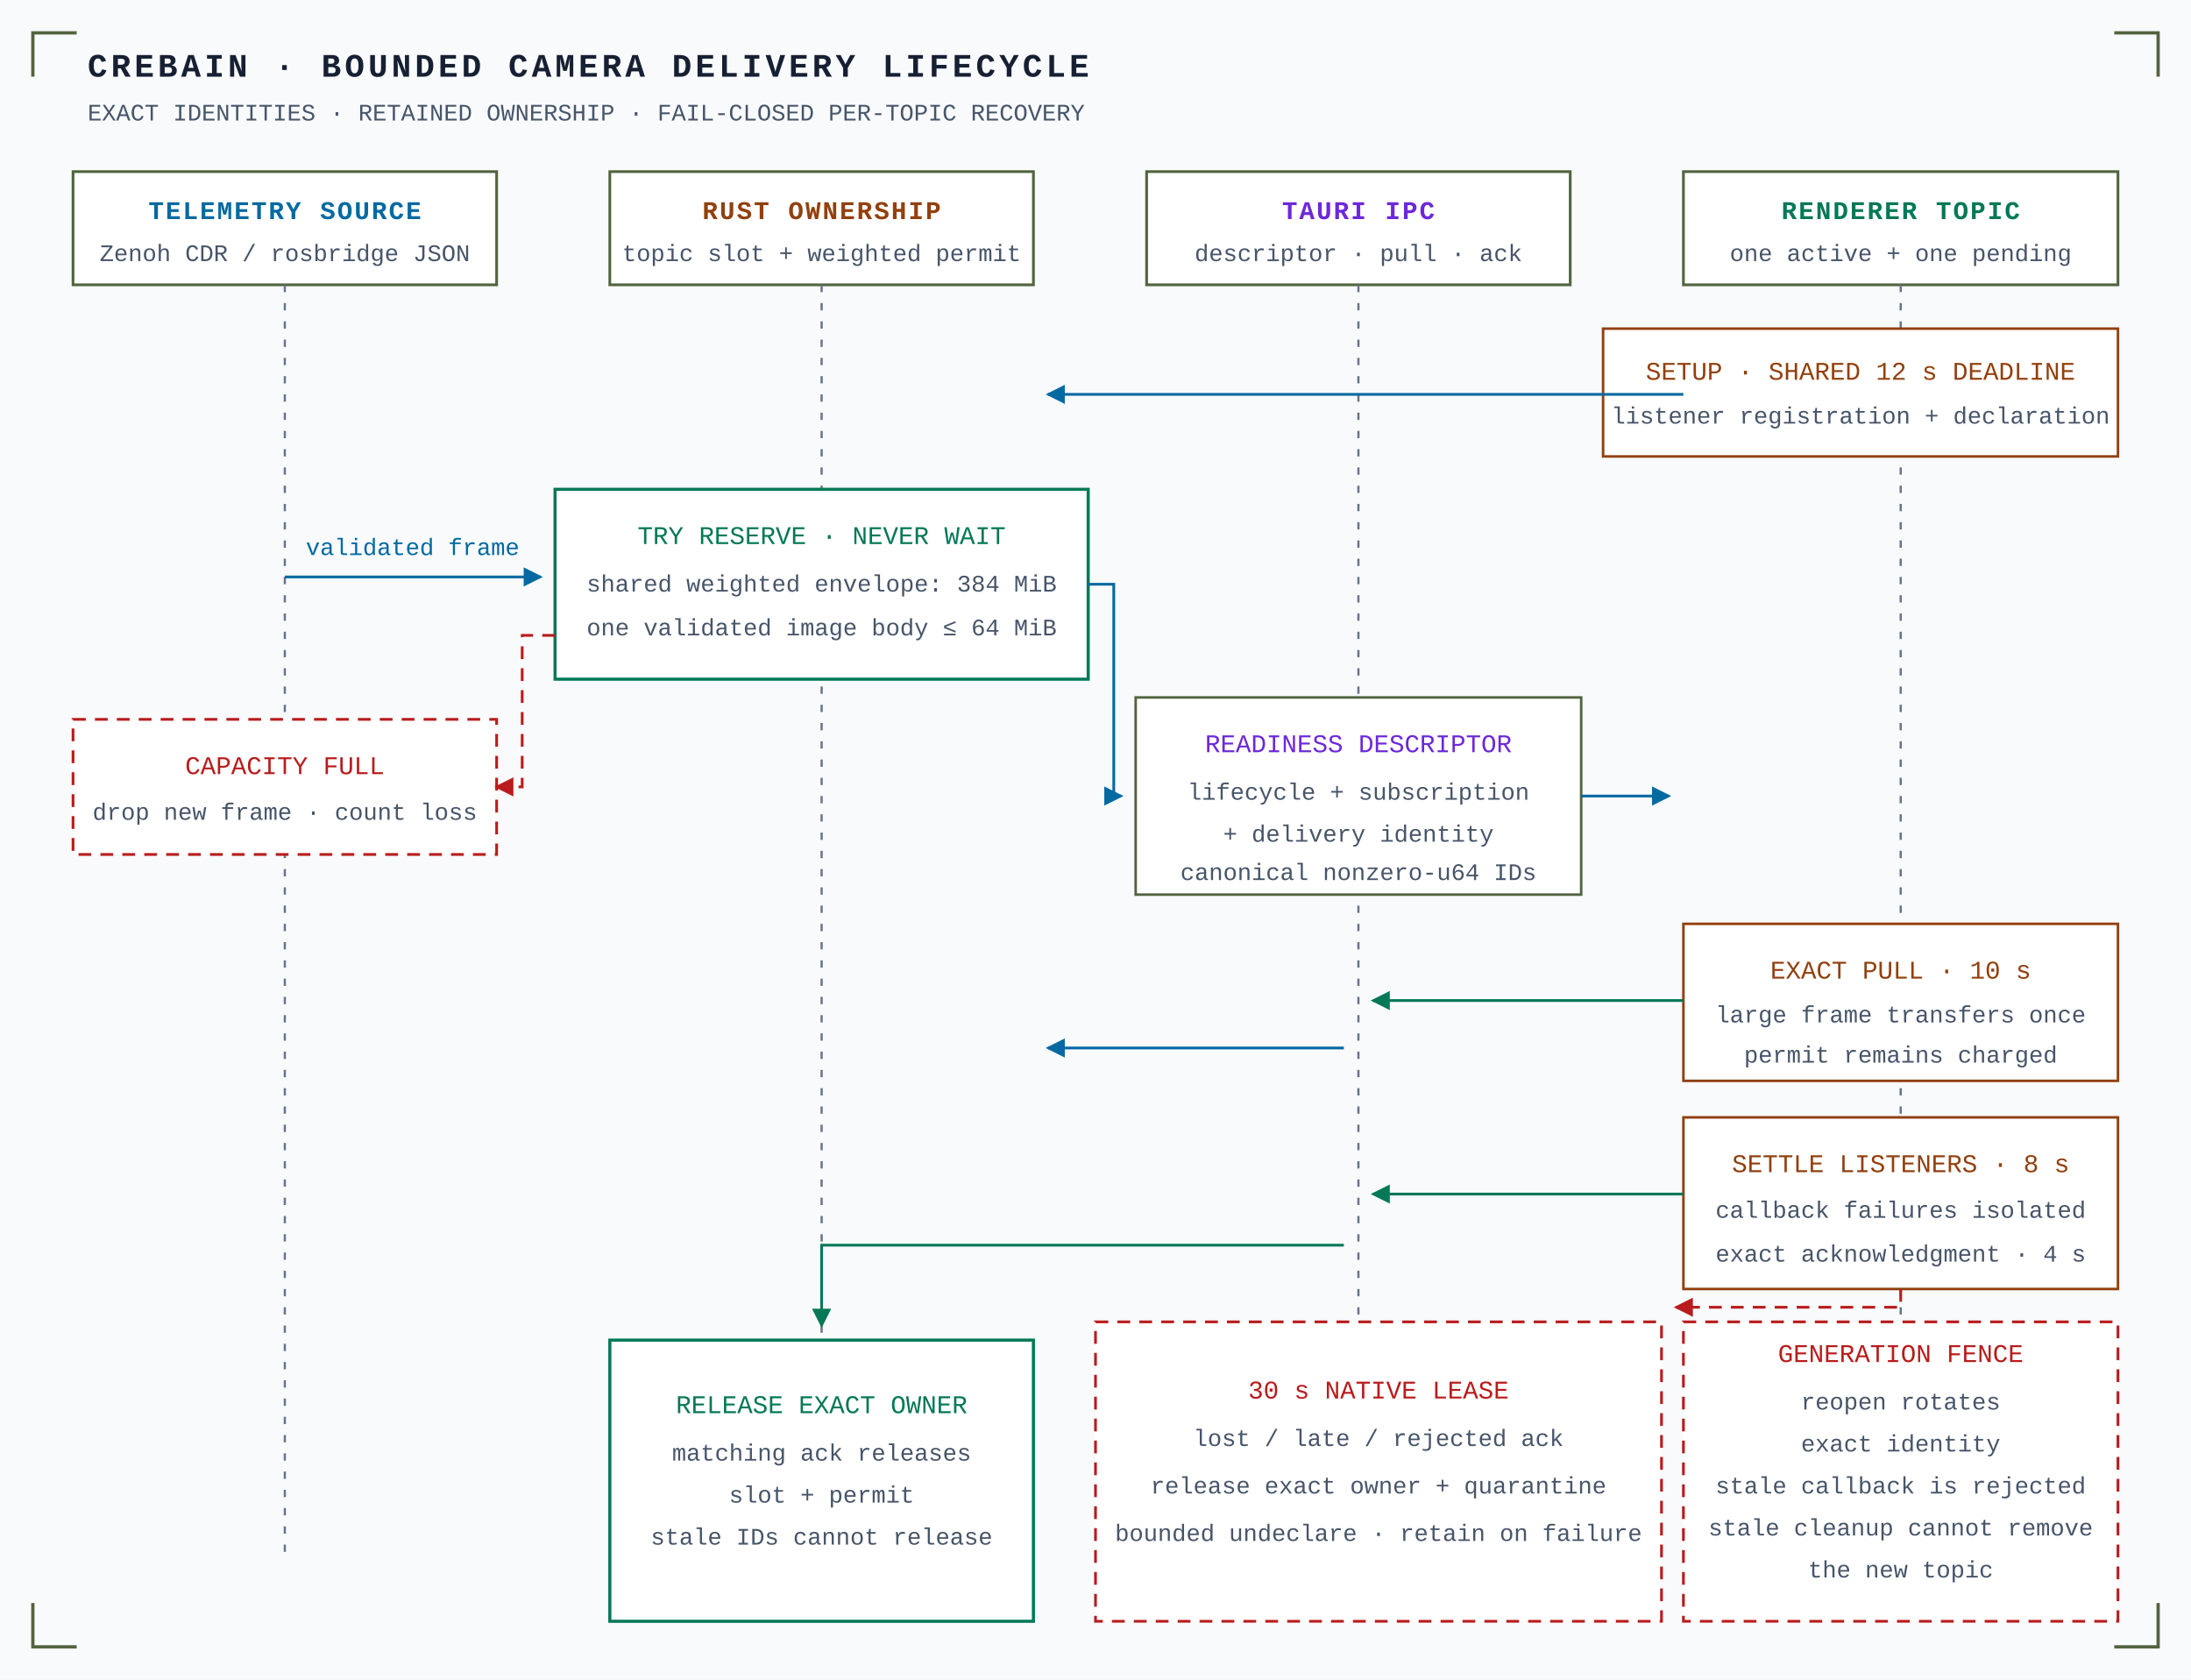
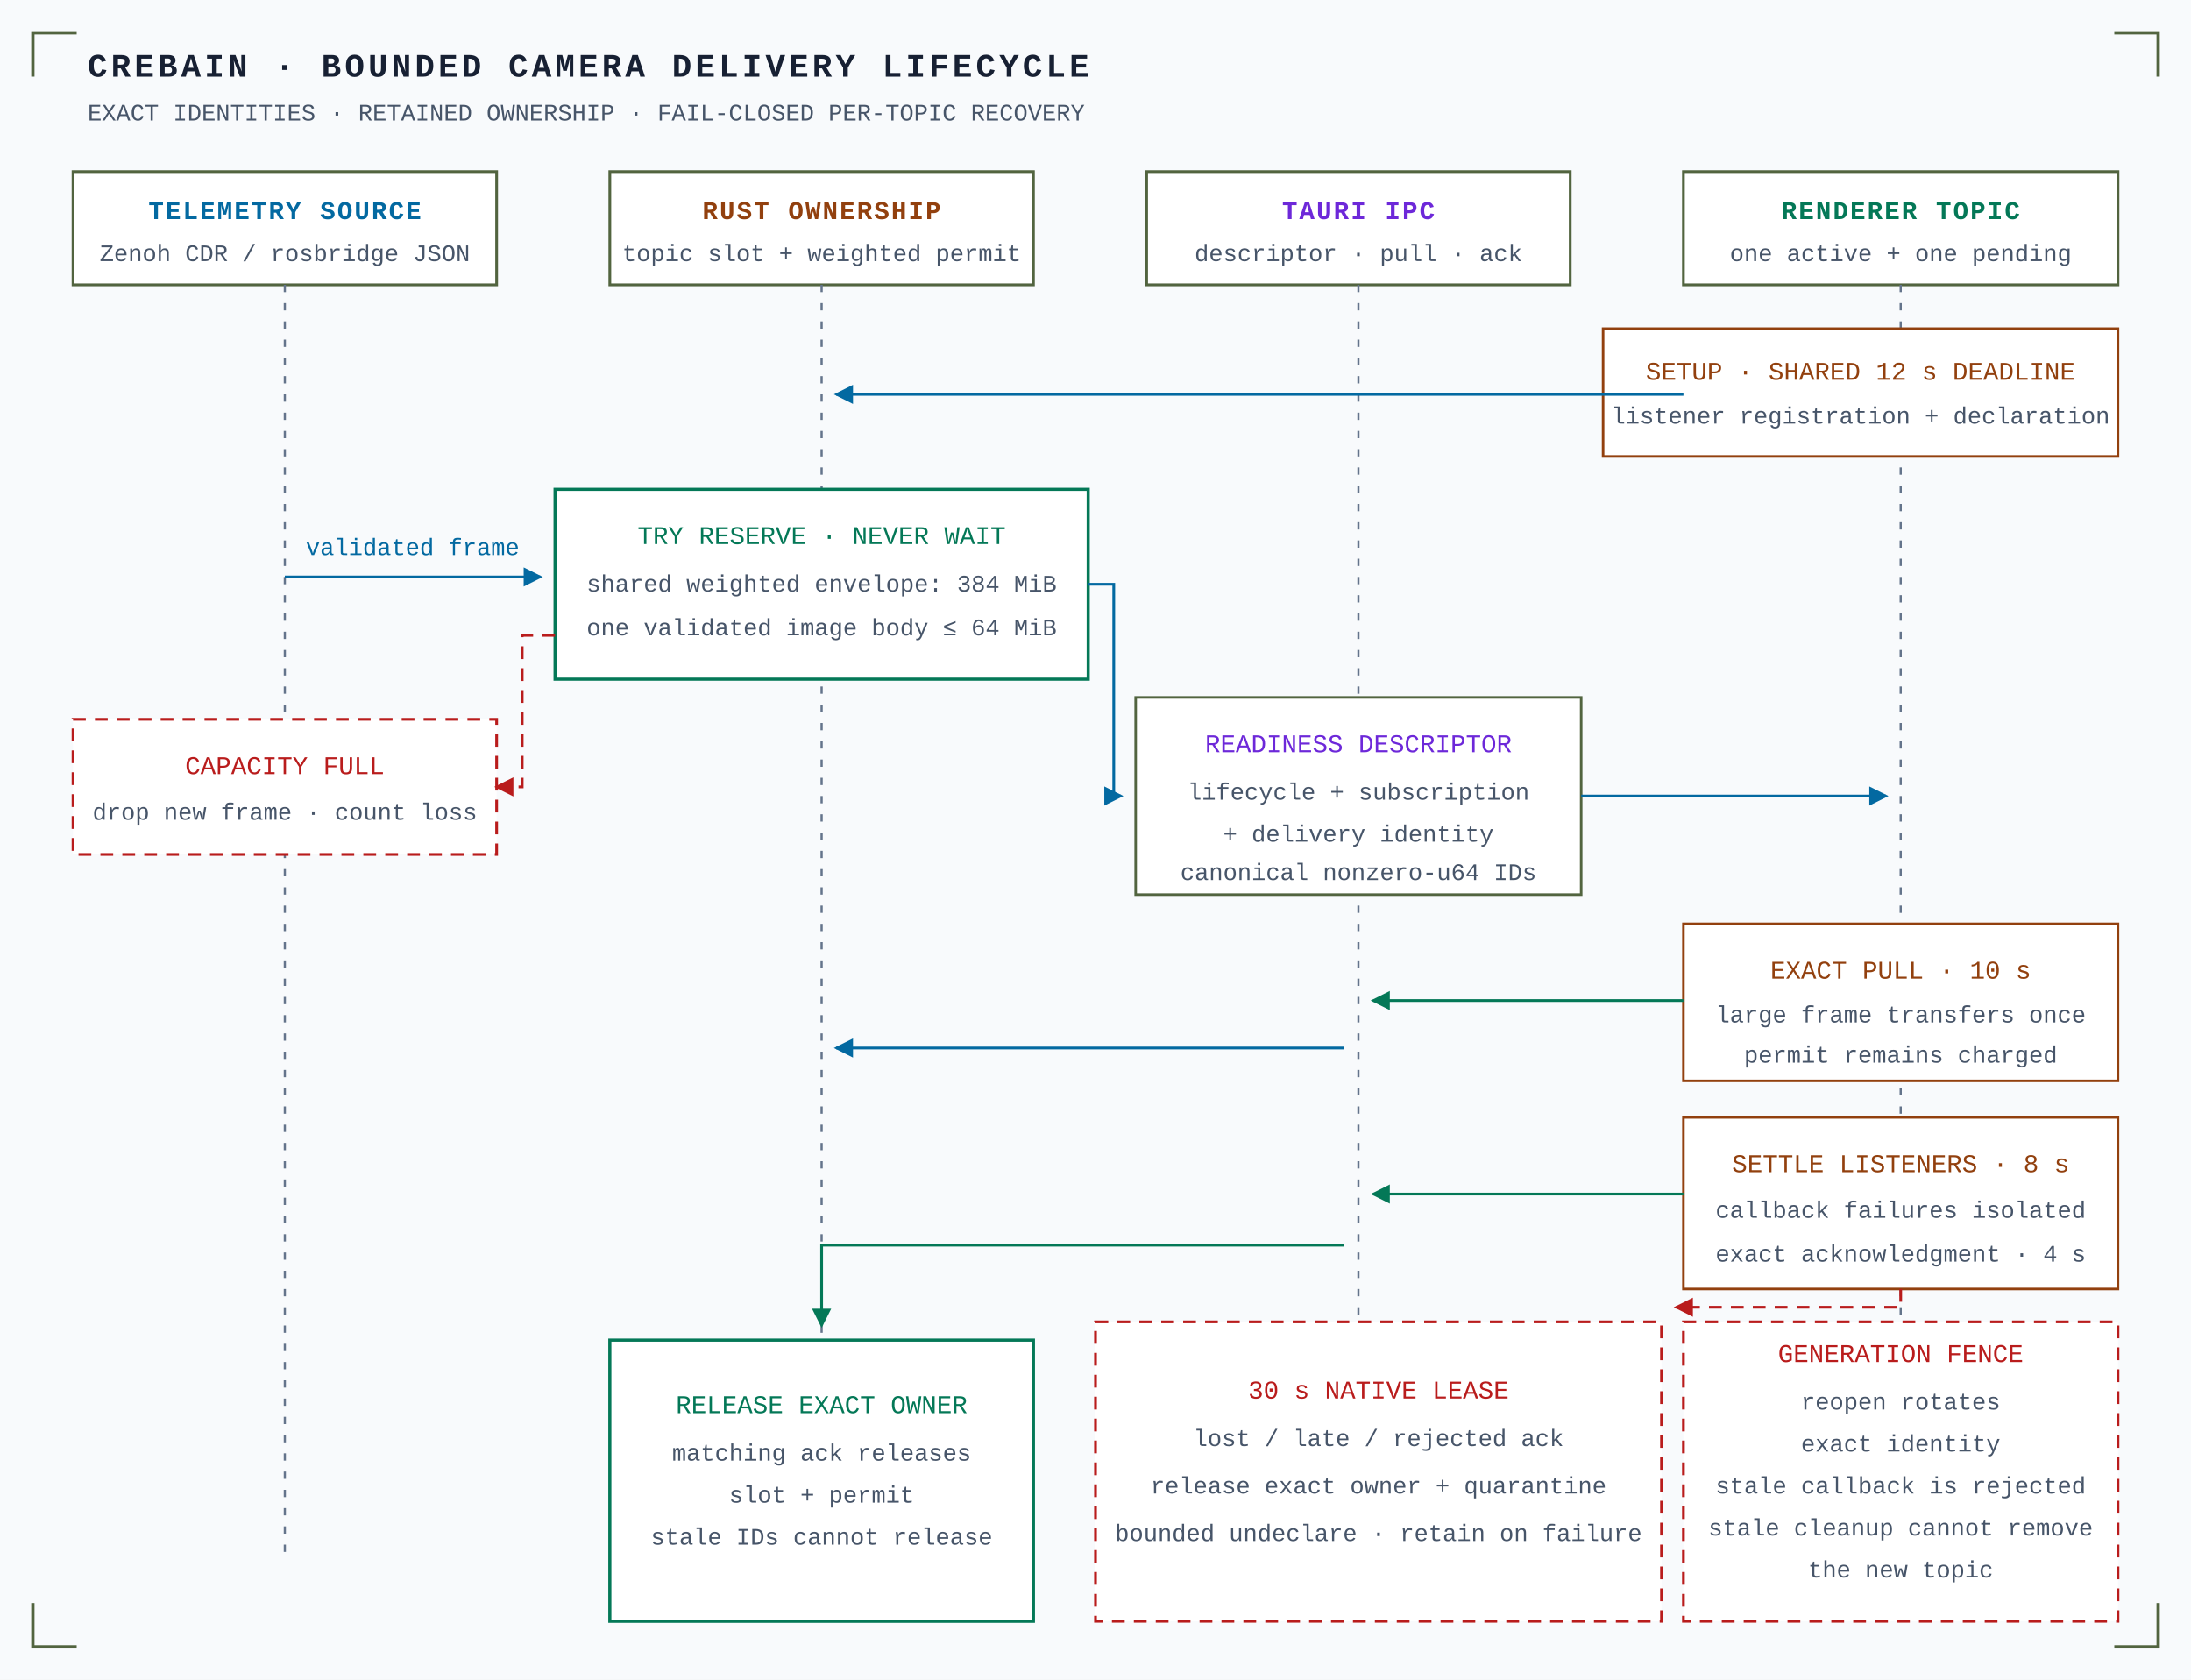
<svg xmlns="http://www.w3.org/2000/svg" xml:lang="en" viewBox="0 0 1200 920" width="1200" height="920" preserveAspectRatio="xMidYMid meet" role="img" aria-labelledby="camera-delivery-title camera-delivery-desc">
  <style>
    * { vector-effect: non-scaling-stroke; }
    .canvas { fill: #f8fafc; }
    text { font-family: ui-monospace, SFMono-Regular, Menlo, Monaco, Consolas, "Liberation Mono", monospace; font-size: 14px; fill: #172033; text-anchor: middle; }
    .title { font-size: 18px; font-weight: 700; letter-spacing: 2px; text-anchor: start; }
    .subtitle { font-size: 13px; fill: #475569; text-anchor: start; }
    .lane-title { font-size: 14px; font-weight: 700; letter-spacing: 1px; }
    .small { font-size: 13px; fill: #475569; }
    .left { text-anchor: start; }
    .data-text { fill: #0369a1; }
    .present-text { fill: #047857; }
    .conditional-text { fill: #92400e; }
    .optional-text { fill: #6d28d9; }
    .absent-text { fill: #b91c1c; }
    .lane-head { fill: #ffffff; stroke: #52643f; stroke-width: 1.5; }
    .lane-line { stroke: #64748b; stroke-width: 1.2; stroke-dasharray: 4 6; }
    .step { fill: #ffffff; stroke: #52643f; stroke-width: 1.4; }
    .budget { fill: #ffffff; stroke: #047857; stroke-width: 1.7; }
    .deadline { fill: #ffffff; stroke: #92400e; stroke-width: 1.4; }
    .failure { fill: #ffffff; stroke: #b91c1c; stroke-width: 1.5; stroke-dasharray: 7 5; }
    .message { fill: none; stroke: #0369a1; stroke-width: 1.5; marker-end: url(#camera-arrow-data); }
    .return { fill: none; stroke: #047857; stroke-width: 1.5; marker-end: url(#camera-arrow-present); }
    .timeout { fill: none; stroke: #b91c1c; stroke-width: 1.5; stroke-dasharray: 7 5; marker-end: url(#camera-arrow-absent); }
    .marker-data { fill: #0369a1; }
    .marker-present { fill: #047857; }
    .marker-absent { fill: #b91c1c; }
    .corner { fill: none; stroke: #52643f; stroke-width: 1.8; }
    @media (prefers-color-scheme: dark) {
      .canvas { fill: #0d1117; }
      text { fill: #d6dde5; }
      .subtitle, .small { fill: #9aa7b4; }
      .data-text { fill: #38bdf8; }
      .present-text { fill: #34d399; }
      .conditional-text { fill: #fbbf24; }
      .optional-text { fill: #c4b5fd; }
      .absent-text { fill: #f87171; }
      .lane-head, .step, .budget, .deadline, .failure { fill: #111820; }
      .lane-head, .step, .corner { stroke: #87967a; }
      .lane-line { stroke: #7d8996; }
      .budget, .return { stroke: #34d399; }
      .deadline { stroke: #fbbf24; }
      .failure, .timeout { stroke: #f87171; }
      .message { stroke: #38bdf8; }
      .marker-data { fill: #38bdf8; }
      .marker-present { fill: #34d399; }
      .marker-absent { fill: #f87171; }
    }
  </style>
  <defs>
    <marker id="camera-arrow-data" viewBox="0 0 8 8" refX="7" refY="4" markerWidth="7" markerHeight="7" orient="auto">
      <path class="marker-data" d="M0 0 L8 4 L0 8 Z" />
    </marker>
    <marker id="camera-arrow-present" viewBox="0 0 8 8" refX="7" refY="4" markerWidth="7" markerHeight="7" orient="auto">
      <path class="marker-present" d="M0 0 L8 4 L0 8 Z" />
    </marker>
    <marker id="camera-arrow-absent" viewBox="0 0 8 8" refX="7" refY="4" markerWidth="7" markerHeight="7" orient="auto">
      <path class="marker-absent" d="M0 0 L8 4 L0 8 Z" />
    </marker>
  </defs>
  <rect class="canvas" x="0" y="0" width="1200" height="920" />
  <path class="corner" d="M18 42 V18 H42 M1158 18 H1182 V42 M18 878 V902 H42 M1182 878 V902 H1158" />
  <text class="title" x="48" y="42">CREBAIN · BOUNDED CAMERA DELIVERY LIFECYCLE</text>
  <text class="subtitle" x="48" y="66">EXACT IDENTITIES · RETAINED OWNERSHIP · FAIL-CLOSED PER-TOPIC RECOVERY</text>
  <rect class="lane-head" x="40" y="94" width="232" height="62" />
  <text class="lane-title data-text" x="156" y="120">TELEMETRY SOURCE</text>
  <text class="small" x="156" y="143">Zenoh CDR / rosbridge JSON</text>
  <rect class="lane-head" x="334" y="94" width="232" height="62" />
  <text class="lane-title conditional-text" x="450" y="120">RUST OWNERSHIP</text>
  <text class="small" x="450" y="143">topic slot + weighted permit</text>
  <rect class="lane-head" x="628" y="94" width="232" height="62" />
  <text class="lane-title optional-text" x="744" y="120">TAURI IPC</text>
  <text class="small" x="744" y="143">descriptor · pull · ack</text>
  <rect class="lane-head" x="922" y="94" width="238" height="62" />
  <text class="lane-title present-text" x="1041" y="120">RENDERER TOPIC</text>
  <text class="small" x="1041" y="143">one active + one pending</text>
  <line class="lane-line" x1="156" y1="156" x2="156" y2="854" />
  <line class="lane-line" x1="450" y1="156" x2="450" y2="854" />
  <line class="lane-line" x1="744" y1="156" x2="744" y2="854" />
  <line class="lane-line" x1="1041" y1="156" x2="1041" y2="854" />
  <rect class="deadline" x="878" y="180" width="282" height="70" />
  <text class="conditional-text" x="1019" y="208">SETUP · SHARED 12 s DEADLINE</text>
  <text class="small" x="1019" y="232">listener registration + declaration</text>
-   <path class="message" d="M922 216 H574" />
+   <path class="message" d="M922 216 H458" />
  <rect class="budget" x="304" y="268" width="292" height="104" />
  <text class="present-text" x="450" y="298">TRY RESERVE · NEVER WAIT</text>
  <text class="small" x="450" y="324">shared weighted envelope: 384 MiB</text>
  <text class="small" x="450" y="348">one validated image body ≤ 64 MiB</text>
  <path class="message" d="M156 316 H296" />
  <text class="small data-text" x="226" y="304">validated frame</text>
  <rect class="failure" x="40" y="394" width="232" height="74" />
  <text class="absent-text" x="156" y="424">CAPACITY FULL</text>
  <text class="small" x="156" y="449">drop new frame · count loss</text>
  <path class="timeout" d="M304 348 H286 V431 H272" />
  <rect class="step" x="622" y="382" width="244" height="108" />
  <text class="optional-text" x="744" y="412">READINESS DESCRIPTOR</text>
  <text class="small" x="744" y="438">lifecycle + subscription</text>
  <text class="small" x="744" y="461">+ delivery identity</text>
  <text class="small" x="744" y="482">canonical nonzero-u64 IDs</text>
  <path class="message" d="M596 320 H610 V436 H614" />
-   <path class="message" d="M866 436 H914" />
+   <path class="message" d="M866 436 H1033" />
  <rect class="deadline" x="922" y="506" width="238" height="86" />
  <text class="conditional-text" x="1041" y="536">EXACT PULL · 10 s</text>
  <text class="small" x="1041" y="560">large frame transfers once</text>
  <text class="small" x="1041" y="582">permit remains charged</text>
  <path class="return" d="M922 548 H752" />
-   <path class="message" d="M736 574 H574" />
+   <path class="message" d="M736 574 H458" />
  <rect class="deadline" x="922" y="612" width="238" height="94" />
  <text class="conditional-text" x="1041" y="642">SETTLE LISTENERS · 8 s</text>
  <text class="small" x="1041" y="667">callback failures isolated</text>
  <text class="small" x="1041" y="691">exact acknowledgment · 4 s</text>
  <path class="return" d="M922 654 H752" />
  <path class="return" d="M736 682 H450 V726" />
  <rect class="budget" x="334" y="734" width="232" height="154" />
  <text class="present-text" x="450" y="774">RELEASE EXACT OWNER</text>
  <text class="small" x="450" y="800">matching ack releases</text>
  <text class="small" x="450" y="823">slot + permit</text>
  <text class="small" x="450" y="846">stale IDs cannot release</text>
  <rect class="failure" x="600" y="724" width="310" height="164" />
  <text class="absent-text" x="755" y="766">30 s NATIVE LEASE</text>
  <text class="small" x="755" y="792">lost / late / rejected ack</text>
  <text class="small" x="755" y="818">release exact owner + quarantine</text>
  <text class="small" x="755" y="844">bounded undeclare · retain on failure</text>
  <path class="timeout" d="M1041 706 V716 H918" />
  <rect class="failure" x="922" y="724" width="238" height="164" />
  <text class="absent-text" x="1041" y="746">GENERATION FENCE</text>
  <text class="small" x="1041" y="772">reopen rotates</text>
  <text class="small" x="1041" y="795">exact identity</text>
  <text class="small" x="1041" y="818">stale callback is rejected</text>
  <text class="small" x="1041" y="841">stale cleanup cannot remove</text>
  <text class="small" x="1041" y="864">the new topic</text>
</svg>
